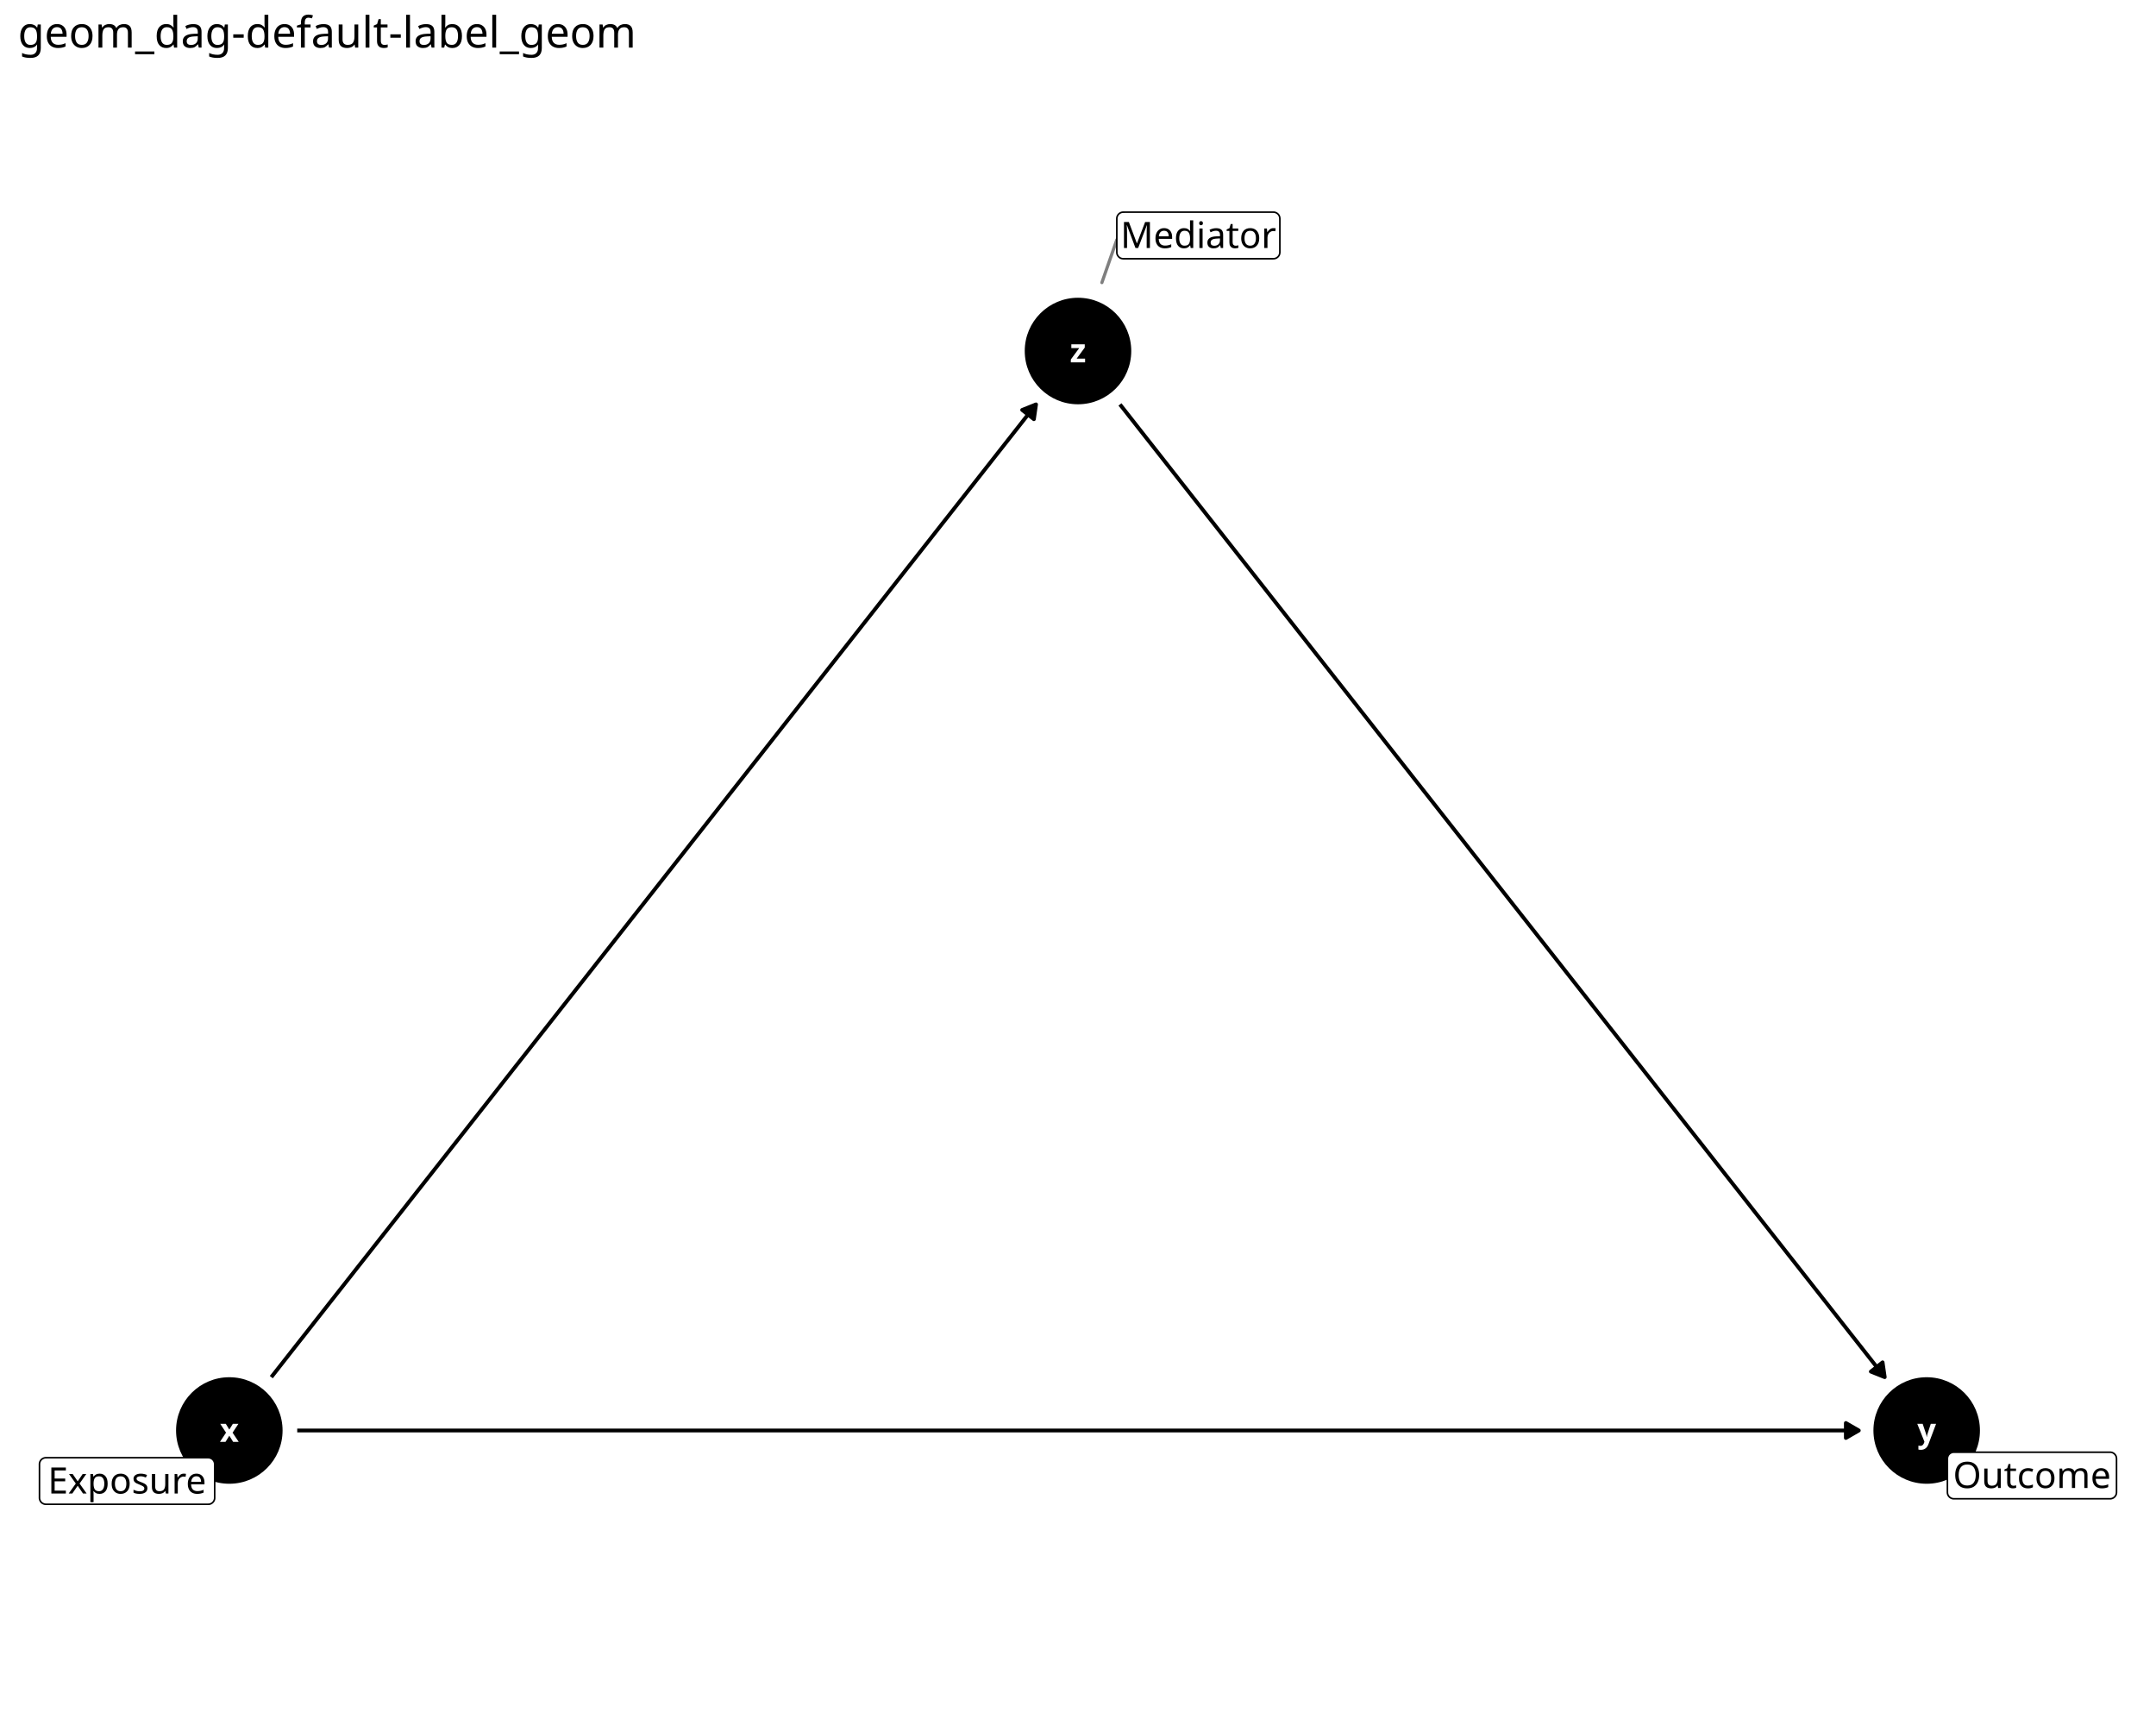
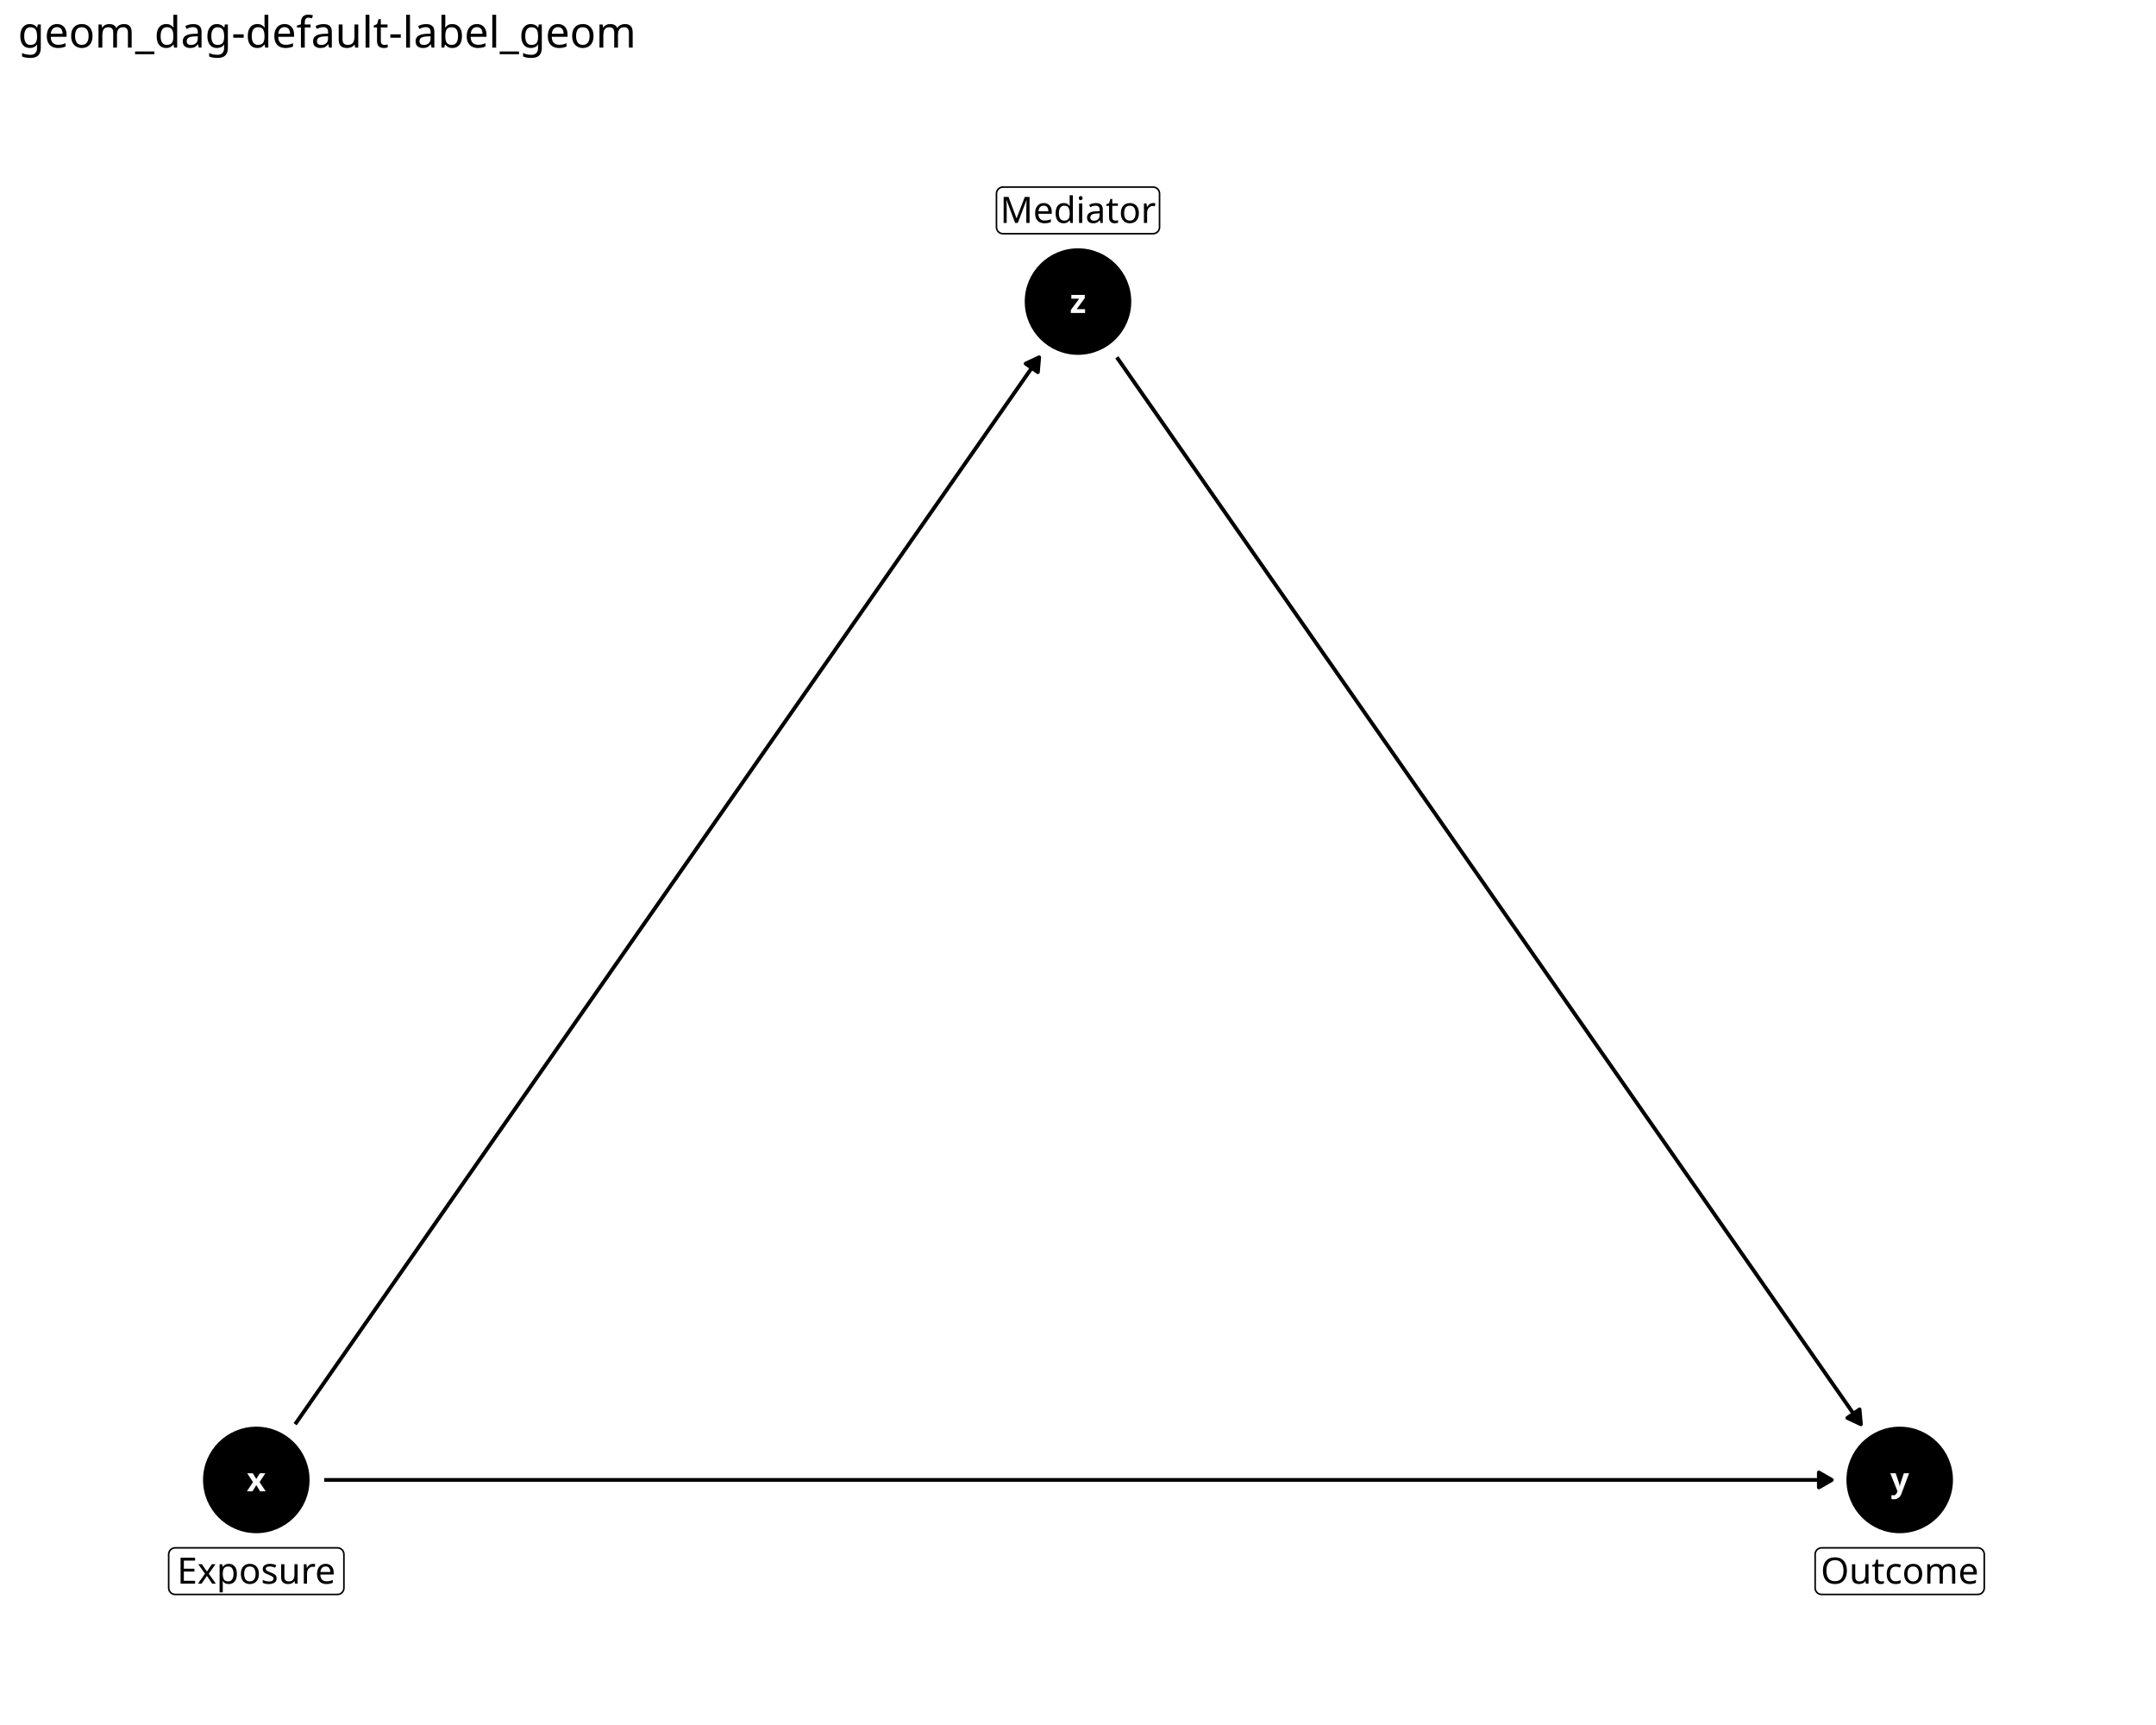
<svg xmlns="http://www.w3.org/2000/svg" class="svglite" data-engine-version="2.0" width="720.00pt" height="576.00pt" viewBox="0 0 720.00 576.00">
  <defs>
    <style type="text/css">
    .svglite line, .svglite polyline, .svglite polygon, .svglite path, .svglite rect, .svglite circle {
      fill: none;
      stroke: #000000;
      stroke-linecap: round;
      stroke-linejoin: round;
      stroke-miterlimit: 10.00;
    }
  </style>
  </defs>
  <rect width="100%" height="100%" style="stroke: none; fill: #FFFFFF;" />
  <defs>
    <clipPath id="cpMC4wMHw3MjAuMDB8MC4wMHw1NzYuMDA=">
      <rect x="0.00" y="0.00" width="720.00" height="576.00" />
    </clipPath>
  </defs>
  <g clip-path="url(#cpMC4wMHw3MjAuMDB8MC4wMHw1NzYuMDA=)">
    <rect x="0.00" y="0.00" width="720.00" height="576.00" style="stroke-width: 1.16; stroke: none; fill: #FFFFFF;" />
  </g>
  <defs>
    <clipPath id="cpNS45OHw3MTQuMDJ8MjQuODV8NTcwLjAy">
      <rect x="5.98" y="24.85" width="708.04" height="545.17" />
    </clipPath>
  </defs>
  <g clip-path="url(#cpNS45OHw3MTQuMDJ8MjQuODV8NTcwLjAy)">
-     <circle cx="76.58" cy="477.66" r="17.43" style="stroke-width: 0.71; fill: #000000;" />
-     <circle cx="643.42" cy="477.66" r="17.43" style="stroke-width: 0.71; fill: #000000;" />
-     <circle cx="360.00" cy="117.21" r="17.43" style="stroke-width: 0.71; fill: #000000;" />
-     <polyline points="99.26,477.66 99.48,477.66 105.21,477.66 110.93,477.66 116.66,477.66 122.39,477.66 128.11,477.66 133.84,477.66 139.56,477.66 145.29,477.66 151.01,477.66 156.74,477.66 162.47,477.66 168.19,477.66 173.92,477.66 179.64,477.66 185.37,477.66 191.09,477.66 196.82,477.66 202.55,477.66 208.27,477.66 214.00,477.66 219.72,477.66 225.45,477.66 231.17,477.66 236.90,477.66 242.62,477.66 248.35,477.66 254.08,477.66 259.80,477.66 265.53,477.66 271.25,477.66 276.98,477.66 282.70,477.66 288.43,477.66 294.16,477.66 299.88,477.66 305.61,477.66 311.33,477.66 317.06,477.66 322.78,477.66 328.51,477.66 334.23,477.66 339.96,477.66 345.69,477.66 351.41,477.66 357.14,477.66 362.86,477.66 368.59,477.66 374.31,477.66 380.04,477.66 385.77,477.66 391.49,477.66 397.22,477.66 402.94,477.66 408.67,477.66 414.39,477.66 420.12,477.66 425.84,477.66 431.57,477.66 437.30,477.66 443.02,477.66 448.75,477.66 454.47,477.66 460.20,477.66 465.92,477.66 471.65,477.66 477.38,477.66 483.10,477.66 488.83,477.66 494.55,477.66 500.28,477.66 506.00,477.66 511.73,477.66 517.45,477.66 523.18,477.66 528.91,477.66 534.63,477.66 540.36,477.66 546.08,477.66 551.81,477.66 557.53,477.66 563.26,477.66 568.99,477.66 574.71,477.66 580.44,477.66 586.16,477.66 591.89,477.66 597.61,477.66 603.34,477.66 609.07,477.66 614.79,477.66 620.52,477.66 620.74,477.66 " style="stroke-width: 1.28; stroke-linecap: butt;" />
-     <polygon points="616.43,480.15 620.74,477.66 616.43,475.17 " style="stroke-width: 1.28; stroke-linecap: butt; fill: #000000;" />
-     <polyline points="90.60,459.84 90.90,459.46 93.76,455.82 96.62,452.18 99.48,448.54 102.35,444.90 105.21,441.25 108.07,437.61 110.93,433.97 113.80,430.33 116.66,426.69 119.52,423.05 122.39,419.41 125.25,415.77 128.11,412.13 130.97,408.49 133.84,404.85 136.70,401.20 139.56,397.56 142.43,393.92 145.29,390.28 148.15,386.64 151.01,383.00 153.88,379.36 156.74,375.72 159.60,372.08 162.47,368.44 165.33,364.80 168.19,361.15 171.05,357.51 173.92,353.87 176.78,350.23 179.64,346.59 182.51,342.95 185.37,339.31 188.23,335.67 191.09,332.03 193.96,328.39 196.82,324.75 199.68,321.10 202.55,317.46 205.41,313.82 208.27,310.18 211.13,306.54 214.00,302.90 216.86,299.26 219.72,295.62 222.58,291.98 225.45,288.34 228.31,284.70 231.17,281.05 234.04,277.41 236.90,273.77 239.76,270.13 242.62,266.49 245.49,262.85 248.35,259.21 251.21,255.57 254.08,251.93 256.94,248.29 259.80,244.65 262.66,241.00 265.53,237.36 268.39,233.72 271.25,230.08 274.12,226.44 276.98,222.80 279.84,219.16 282.70,215.52 285.57,211.88 288.43,208.24 291.29,204.60 294.16,200.95 297.02,197.31 299.88,193.67 302.74,190.03 305.61,186.39 308.47,182.75 311.33,179.11 314.19,175.47 317.06,171.83 319.92,168.19 322.78,164.55 325.65,160.90 328.51,157.26 331.37,153.62 334.23,149.98 337.10,146.34 339.96,142.70 342.82,139.06 345.69,135.42 345.98,135.04 " style="stroke-width: 1.28; stroke-linecap: butt;" />
-     <polygon points="345.27,139.97 345.98,135.04 341.36,136.89 " style="stroke-width: 1.28; stroke-linecap: butt; fill: #000000;" />
-     <polyline points="374.02,135.04 374.31,135.42 377.18,139.06 380.04,142.70 382.90,146.34 385.77,149.98 388.63,153.62 391.49,157.26 394.35,160.90 397.22,164.55 400.08,168.19 402.94,171.83 405.81,175.47 408.67,179.11 411.53,182.75 414.39,186.39 417.26,190.03 420.12,193.67 422.98,197.31 425.84,200.95 428.71,204.60 431.57,208.24 434.43,211.88 437.30,215.52 440.16,219.16 443.02,222.80 445.88,226.44 448.75,230.08 451.61,233.72 454.47,237.36 457.34,241.00 460.20,244.65 463.06,248.29 465.92,251.93 468.79,255.57 471.65,259.21 474.51,262.85 477.38,266.49 480.24,270.13 483.10,273.77 485.96,277.41 488.83,281.05 491.69,284.70 494.55,288.34 497.42,291.98 500.28,295.62 503.14,299.26 506.00,302.90 508.87,306.54 511.73,310.18 514.59,313.82 517.45,317.46 520.32,321.10 523.18,324.75 526.04,328.39 528.91,332.03 531.77,335.67 534.63,339.31 537.49,342.95 540.36,346.59 543.22,350.23 546.08,353.87 548.95,357.51 551.81,361.15 554.67,364.80 557.53,368.44 560.40,372.08 563.26,375.72 566.12,379.36 568.99,383.00 571.85,386.64 574.71,390.28 577.57,393.92 580.44,397.56 583.30,401.20 586.16,404.85 589.03,408.49 591.89,412.13 594.75,415.77 597.61,419.41 600.48,423.05 603.34,426.69 606.20,430.33 609.07,433.97 611.93,437.61 614.79,441.25 617.65,444.90 620.52,448.54 623.38,452.18 626.24,455.82 629.10,459.46 629.40,459.84 " style="stroke-width: 1.28; stroke-linecap: butt;" />
-     <polygon points="624.78,457.99 629.40,459.84 628.69,454.91 " style="stroke-width: 1.28; stroke-linecap: butt; fill: #000000;" />
-     <text x="76.58" y="481.46" text-anchor="middle" style="font-size: 11.04px; font-weight: bold; fill: #FFFFFF; font-family: sans;" textLength="5.52px" lengthAdjust="spacingAndGlyphs">x</text>
-     <text x="643.42" y="481.46" text-anchor="middle" style="font-size: 11.04px; font-weight: bold; fill: #FFFFFF; font-family: sans;" textLength="5.52px" lengthAdjust="spacingAndGlyphs">y</text>
-     <text x="360.00" y="121.01" text-anchor="middle" style="font-size: 11.04px; font-weight: bold; fill: #FFFFFF; font-family: sans;" textLength="5.52px" lengthAdjust="spacingAndGlyphs">z</text>
-     <line x1="372.96" y1="80.08" x2="367.98" y2="94.36" style="stroke-width: 1.07; stroke: #7F7F7F;" />
-     <polygon points="15.34,502.30 69.53,502.30 69.45,502.30 69.79,502.29 70.14,502.22 70.46,502.10 70.76,501.92 71.03,501.70 71.26,501.44 71.45,501.15 71.58,500.83 71.67,500.49 71.69,500.14 71.69,500.14 71.69,488.91 71.69,488.91 71.67,488.56 71.58,488.22 71.45,487.90 71.26,487.61 71.03,487.35 70.76,487.13 70.46,486.96 70.14,486.83 69.79,486.76 69.53,486.75 15.34,486.75 15.60,486.76 15.25,486.75 14.91,486.79 14.57,486.89 14.26,487.04 13.97,487.23 13.72,487.47 13.51,487.75 13.35,488.06 13.24,488.39 13.18,488.73 13.18,488.91 13.18,500.14 13.18,499.97 13.18,500.32 13.24,500.66 13.35,500.99 13.51,501.30 13.72,501.58 13.97,501.82 14.26,502.01 14.57,502.16 14.91,502.26 15.25,502.30 " style="stroke-width: 0.53; fill: #FFFFFF;" />
-     <text x="42.44" y="498.70" text-anchor="middle" style="font-size: 12.14px; font-family: sans;" textLength="51.32px" lengthAdjust="spacingAndGlyphs">Exposure</text>
-     <polygon points="652.50,500.46 704.66,500.46 704.58,500.46 704.92,500.45 705.26,500.38 705.59,500.25 705.89,500.08 706.16,499.86 706.39,499.60 706.58,499.31 706.71,498.99 706.79,498.65 706.82,498.30 706.82,498.30 706.82,487.07 706.82,487.07 706.79,486.72 706.71,486.38 706.58,486.06 706.39,485.77 706.16,485.51 705.89,485.29 705.59,485.11 705.26,484.99 704.92,484.92 704.66,484.91 652.50,484.91 652.76,484.92 652.41,484.91 652.07,484.95 651.73,485.05 651.42,485.19 651.13,485.39 650.88,485.63 650.67,485.91 650.51,486.22 650.40,486.55 650.35,486.89 650.34,487.07 650.34,498.30 650.35,498.13 650.35,498.48 650.40,498.82 650.51,499.15 650.67,499.46 650.88,499.73 651.13,499.98 651.42,500.17 651.73,500.32 652.07,500.42 652.41,500.46 " style="stroke-width: 0.53; fill: #FFFFFF;" />
-     <text x="678.58" y="496.86" text-anchor="middle" style="font-size: 12.14px; font-family: sans;" textLength="49.28px" lengthAdjust="spacingAndGlyphs">Outcome</text>
-     <polygon points="375.12,86.40 425.25,86.40 425.17,86.39 425.51,86.38 425.85,86.31 426.18,86.19 426.48,86.01 426.75,85.79 426.98,85.53 427.17,85.24 427.30,84.92 427.38,84.58 427.41,84.24 427.41,84.24 427.41,73.00 427.41,73.00 427.38,72.65 427.30,72.31 427.17,71.99 426.98,71.70 426.75,71.44 426.48,71.22 426.18,71.05 425.85,70.92 425.51,70.85 425.25,70.84 375.12,70.84 375.38,70.85 375.03,70.84 374.69,70.88 374.36,70.98 374.04,71.13 373.76,71.33 373.50,71.57 373.30,71.84 373.13,72.15 373.02,72.48 372.97,72.82 372.96,73.00 372.96,84.24 372.97,84.06 372.97,84.41 373.02,84.75 373.13,85.08 373.30,85.39 373.50,85.67 373.76,85.91 374.04,86.11 374.36,86.26 374.69,86.35 375.03,86.39 " style="stroke-width: 0.53; fill: #FFFFFF;" />
-     <text x="400.19" y="82.80" text-anchor="middle" style="font-size: 12.14px; font-family: sans;" textLength="47.25px" lengthAdjust="spacingAndGlyphs">Mediator</text>
+     <circle cx="85.59" cy="494.17" r="17.43" style="stroke-width: 0.71; fill: #000000;" />
+     <circle cx="634.41" cy="494.17" r="17.43" style="stroke-width: 0.71; fill: #000000;" />
+     <circle cx="360.00" cy="100.70" r="17.43" style="stroke-width: 0.71; fill: #000000;" />
+     <polyline points="108.27,494.17 113.31,494.17 118.85,494.17 124.40,494.17 129.94,494.17 135.48,494.17 141.03,494.17 146.57,494.17 152.11,494.17 157.66,494.17 163.20,494.17 168.75,494.17 174.29,494.17 179.83,494.17 185.38,494.17 190.92,494.17 196.46,494.17 202.01,494.17 207.55,494.17 213.09,494.17 218.64,494.17 224.18,494.17 229.73,494.17 235.27,494.17 240.81,494.17 246.36,494.17 251.90,494.17 257.44,494.17 262.99,494.17 268.53,494.17 274.07,494.17 279.62,494.17 285.16,494.17 290.70,494.17 296.25,494.17 301.79,494.17 307.34,494.17 312.88,494.17 318.42,494.17 323.97,494.17 329.51,494.17 335.05,494.17 340.60,494.17 346.14,494.17 351.68,494.17 357.23,494.17 362.77,494.17 368.32,494.17 373.86,494.17 379.40,494.17 384.95,494.17 390.49,494.17 396.03,494.17 401.58,494.17 407.12,494.17 412.66,494.17 418.21,494.17 423.75,494.17 429.30,494.17 434.84,494.17 440.38,494.17 445.93,494.17 451.47,494.17 457.01,494.17 462.56,494.17 468.10,494.17 473.64,494.17 479.19,494.17 484.73,494.17 490.27,494.17 495.82,494.17 501.36,494.17 506.91,494.17 512.45,494.17 517.99,494.17 523.54,494.17 529.08,494.17 534.62,494.17 540.17,494.17 545.71,494.17 551.25,494.17 556.80,494.17 562.34,494.17 567.89,494.17 573.43,494.17 578.97,494.17 584.52,494.17 590.06,494.17 595.60,494.17 601.15,494.17 606.69,494.17 611.73,494.17 " style="stroke-width: 1.28; stroke-linecap: butt;" />
+     <polygon points="607.42,496.66 611.73,494.17 607.42,491.68 " style="stroke-width: 1.28; stroke-linecap: butt; fill: #000000;" />
+     <polyline points="98.56,475.57 99.45,474.30 102.22,470.33 104.99,466.35 107.77,462.38 110.54,458.40 113.31,454.43 116.08,450.45 118.85,446.48 121.62,442.50 124.40,438.53 127.17,434.56 129.94,430.58 132.71,426.61 135.48,422.63 138.26,418.66 141.03,414.68 143.80,410.71 146.57,406.74 149.34,402.76 152.11,398.79 154.89,394.81 157.66,390.84 160.43,386.86 163.20,382.89 165.97,378.91 168.75,374.94 171.52,370.97 174.29,366.99 177.06,363.02 179.83,359.04 182.60,355.07 185.38,351.09 188.15,347.12 190.92,343.14 193.69,339.17 196.46,335.20 199.24,331.22 202.01,327.25 204.78,323.27 207.55,319.30 210.32,315.32 213.09,311.35 215.87,307.37 218.64,303.40 221.41,299.43 224.18,295.45 226.95,291.48 229.73,287.50 232.50,283.53 235.27,279.55 238.04,275.58 240.81,271.60 243.58,267.63 246.36,263.66 249.13,259.68 251.90,255.71 254.67,251.73 257.44,247.76 260.22,243.78 262.99,239.81 265.76,235.84 268.53,231.86 271.30,227.89 274.07,223.91 276.85,219.94 279.62,215.96 282.39,211.99 285.16,208.01 287.93,204.04 290.70,200.07 293.48,196.09 296.25,192.12 299.02,188.14 301.79,184.17 304.56,180.19 307.34,176.22 310.11,172.24 312.88,168.27 315.65,164.30 318.42,160.32 321.19,156.35 323.97,152.37 326.74,148.40 329.51,144.42 332.28,140.45 335.05,136.47 337.83,132.50 340.60,128.53 343.37,124.55 346.14,120.58 347.03,119.31 " style="stroke-width: 1.28; stroke-linecap: butt;" />
+     <polygon points="346.60,124.27 347.03,119.31 342.52,121.42 " style="stroke-width: 1.28; stroke-linecap: butt; fill: #000000;" />
+     <polyline points="372.97,119.31 373.86,120.58 376.63,124.55 379.40,128.53 382.17,132.50 384.95,136.47 387.72,140.45 390.49,144.42 393.26,148.40 396.03,152.37 398.81,156.35 401.58,160.32 404.35,164.30 407.12,168.27 409.89,172.24 412.66,176.22 415.44,180.19 418.21,184.17 420.98,188.14 423.75,192.12 426.52,196.09 429.30,200.07 432.07,204.04 434.84,208.01 437.61,211.99 440.38,215.96 443.15,219.94 445.93,223.91 448.70,227.89 451.47,231.86 454.24,235.84 457.01,239.81 459.78,243.78 462.56,247.76 465.33,251.73 468.10,255.71 470.87,259.68 473.64,263.66 476.42,267.63 479.19,271.60 481.96,275.58 484.73,279.55 487.50,283.53 490.27,287.50 493.05,291.48 495.82,295.45 498.59,299.43 501.36,303.40 504.13,307.37 506.91,311.35 509.68,315.32 512.45,319.30 515.22,323.27 517.99,327.25 520.76,331.22 523.54,335.20 526.31,339.17 529.08,343.14 531.85,347.12 534.62,351.09 537.40,355.07 540.17,359.04 542.94,363.02 545.71,366.99 548.48,370.97 551.25,374.94 554.03,378.91 556.80,382.89 559.57,386.86 562.34,390.84 565.11,394.81 567.89,398.79 570.66,402.76 573.43,406.74 576.20,410.71 578.97,414.68 581.74,418.66 584.52,422.63 587.29,426.61 590.06,430.58 592.83,434.56 595.60,438.53 598.38,442.50 601.15,446.48 603.92,450.45 606.69,454.43 609.46,458.40 612.23,462.38 615.01,466.35 617.78,470.33 620.55,474.30 621.44,475.57 " style="stroke-width: 1.28; stroke-linecap: butt;" />
+     <polygon points="616.93,473.46 621.44,475.57 621.01,470.61 " style="stroke-width: 1.28; stroke-linecap: butt; fill: #000000;" />
+     <text x="85.59" y="497.97" text-anchor="middle" style="font-size: 11.04px; font-weight: bold; fill: #FFFFFF; font-family: sans;" textLength="5.52px" lengthAdjust="spacingAndGlyphs">x</text>
+     <text x="634.41" y="497.97" text-anchor="middle" style="font-size: 11.04px; font-weight: bold; fill: #FFFFFF; font-family: sans;" textLength="5.52px" lengthAdjust="spacingAndGlyphs">y</text>
+     <text x="360.00" y="104.50" text-anchor="middle" style="font-size: 11.04px; font-weight: bold; fill: #FFFFFF; font-family: sans;" textLength="5.52px" lengthAdjust="spacingAndGlyphs">z</text>
+     <polygon points="58.49,532.41 112.69,532.41 112.60,532.40 112.95,532.39 113.29,532.32 113.62,532.20 113.92,532.02 114.19,531.80 114.42,531.54 114.60,531.25 114.74,530.93 114.82,530.59 114.85,530.25 114.85,530.25 114.85,519.01 114.85,519.01 114.82,518.66 114.74,518.33 114.60,518.01 114.42,517.71 114.19,517.45 113.92,517.23 113.62,517.06 113.29,516.93 112.95,516.87 112.69,516.85 58.49,516.85 58.75,516.87 58.41,516.85 58.06,516.89 57.73,516.99 57.41,517.14 57.13,517.34 56.88,517.58 56.67,517.85 56.51,518.16 56.40,518.49 56.34,518.84 56.33,519.01 56.33,530.25 56.34,530.07 56.34,530.42 56.40,530.76 56.51,531.09 56.67,531.40 56.88,531.68 57.13,531.92 57.41,532.12 57.73,532.27 58.06,532.36 58.41,532.40 " style="stroke-width: 0.53; fill: #FFFFFF;" />
+     <polygon points="608.33,532.41 660.49,532.41 660.40,532.40 660.75,532.39 661.09,532.32 661.42,532.20 661.72,532.02 661.99,531.80 662.22,531.54 662.40,531.25 662.54,530.93 662.62,530.59 662.65,530.25 662.65,530.25 662.65,519.01 662.65,519.01 662.62,518.66 662.54,518.33 662.40,518.01 662.22,517.71 661.99,517.45 661.72,517.23 661.42,517.06 661.09,516.93 660.75,516.87 660.49,516.85 608.33,516.85 608.59,516.87 608.24,516.85 607.89,516.89 607.56,516.99 607.25,517.14 606.96,517.34 606.71,517.58 606.50,517.85 606.34,518.16 606.23,518.49 606.17,518.84 606.17,519.01 606.17,530.25 606.17,530.07 606.17,530.42 606.23,530.76 606.34,531.09 606.50,531.40 606.71,531.68 606.96,531.92 607.25,532.12 607.56,532.27 607.89,532.36 608.24,532.40 " style="stroke-width: 0.53; fill: #FFFFFF;" />
+     <polygon points="334.93,78.03 385.07,78.03 384.98,78.03 385.33,78.01 385.67,77.94 385.99,77.82 386.29,77.65 386.56,77.43 386.79,77.17 386.98,76.87 387.11,76.55 387.20,76.21 387.23,75.87 387.23,75.87 387.23,64.63 387.23,64.63 387.20,64.28 387.11,63.95 386.98,63.63 386.79,63.33 386.56,63.07 386.29,62.85 385.99,62.68 385.67,62.56 385.33,62.49 385.07,62.47 334.93,62.47 335.19,62.49 334.85,62.47 334.50,62.51 334.17,62.61 333.85,62.76 333.57,62.96 333.32,63.20 333.11,63.48 332.95,63.78 332.84,64.11 332.78,64.46 332.77,64.63 332.77,75.87 332.78,75.69 332.78,76.04 332.84,76.38 332.95,76.71 333.11,77.02 333.32,77.30 333.57,77.54 333.85,77.74 334.17,77.89 334.50,77.98 334.85,78.03 " style="stroke-width: 0.53; fill: #FFFFFF;" />
+     <text x="85.59" y="528.81" text-anchor="middle" style="font-size: 12.14px; font-family: sans;" textLength="51.32px" lengthAdjust="spacingAndGlyphs">Exposure</text>
+     <text x="634.41" y="528.81" text-anchor="middle" style="font-size: 12.14px; font-family: sans;" textLength="49.28px" lengthAdjust="spacingAndGlyphs">Outcome</text>
+     <text x="360.00" y="74.43" text-anchor="middle" style="font-size: 12.14px; font-family: sans;" textLength="47.25px" lengthAdjust="spacingAndGlyphs">Mediator</text>
  </g>
  <g clip-path="url(#cpMC4wMHw3MjAuMDB8MC4wMHw1NzYuMDA=)">
    <text x="5.98" y="15.89" style="font-size: 14.40px; font-family: sans;" textLength="195.35px" lengthAdjust="spacingAndGlyphs">geom_dag-default-label_geom</text>
  </g>
</svg>
